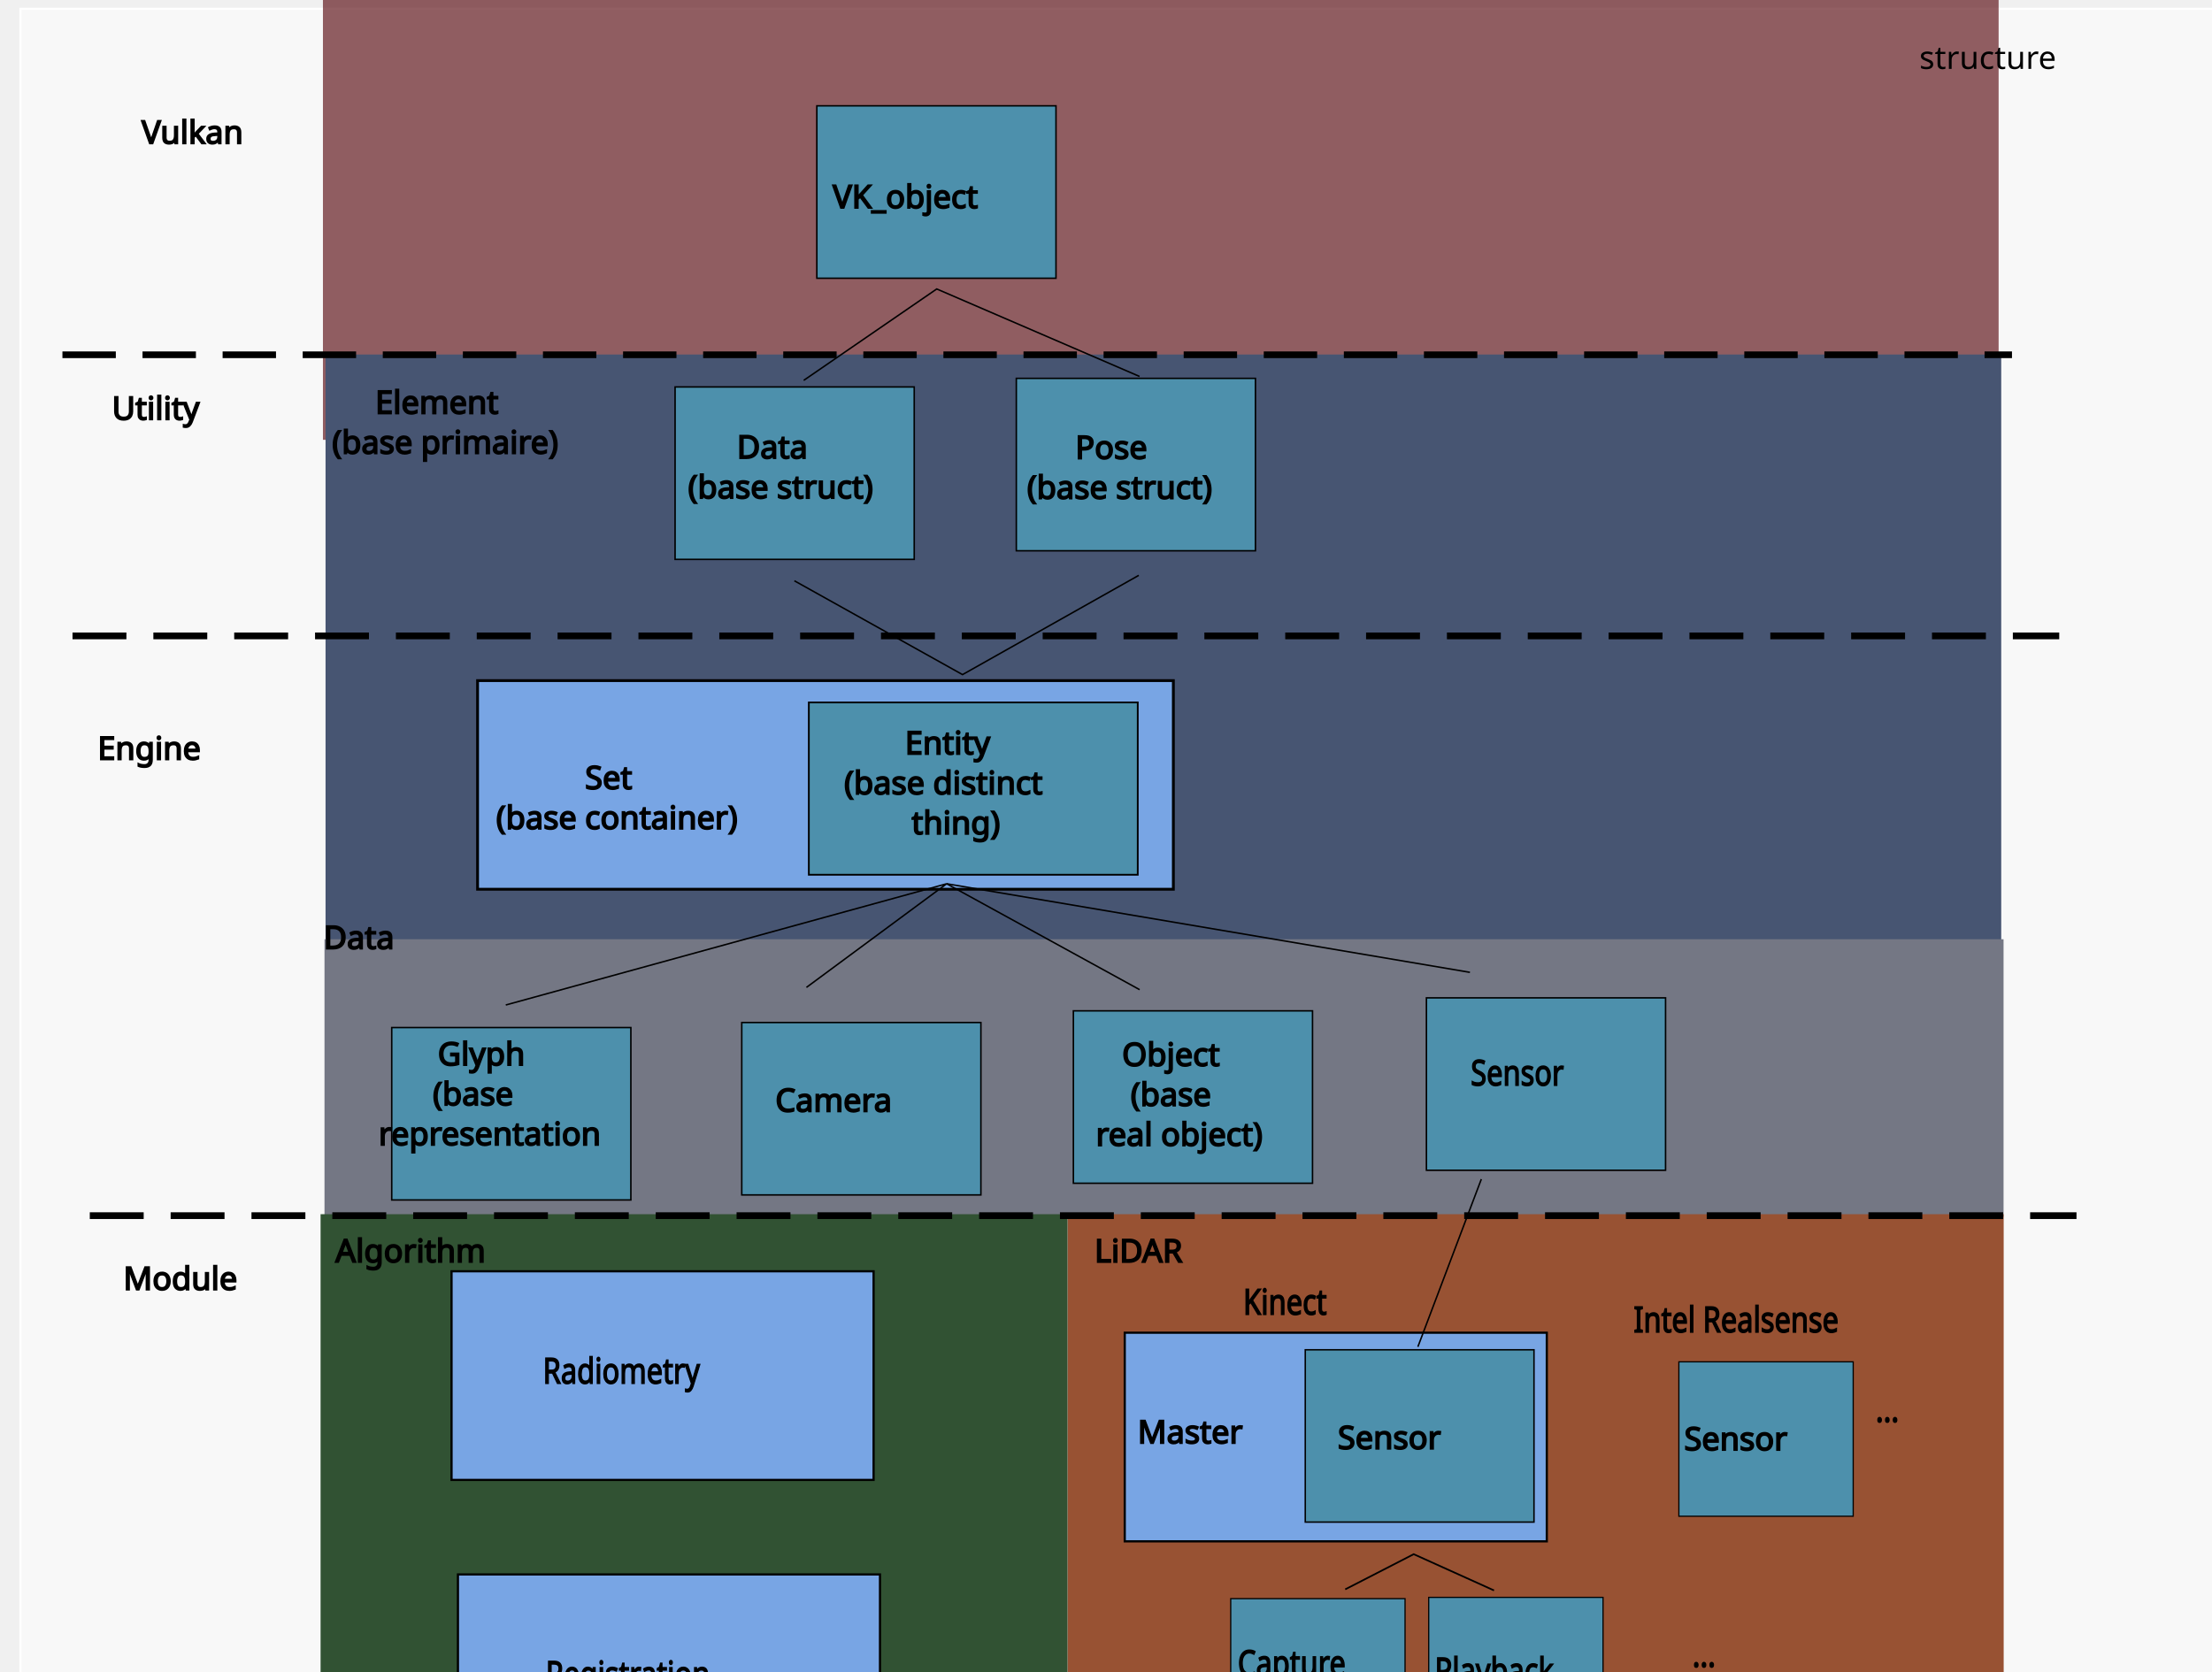
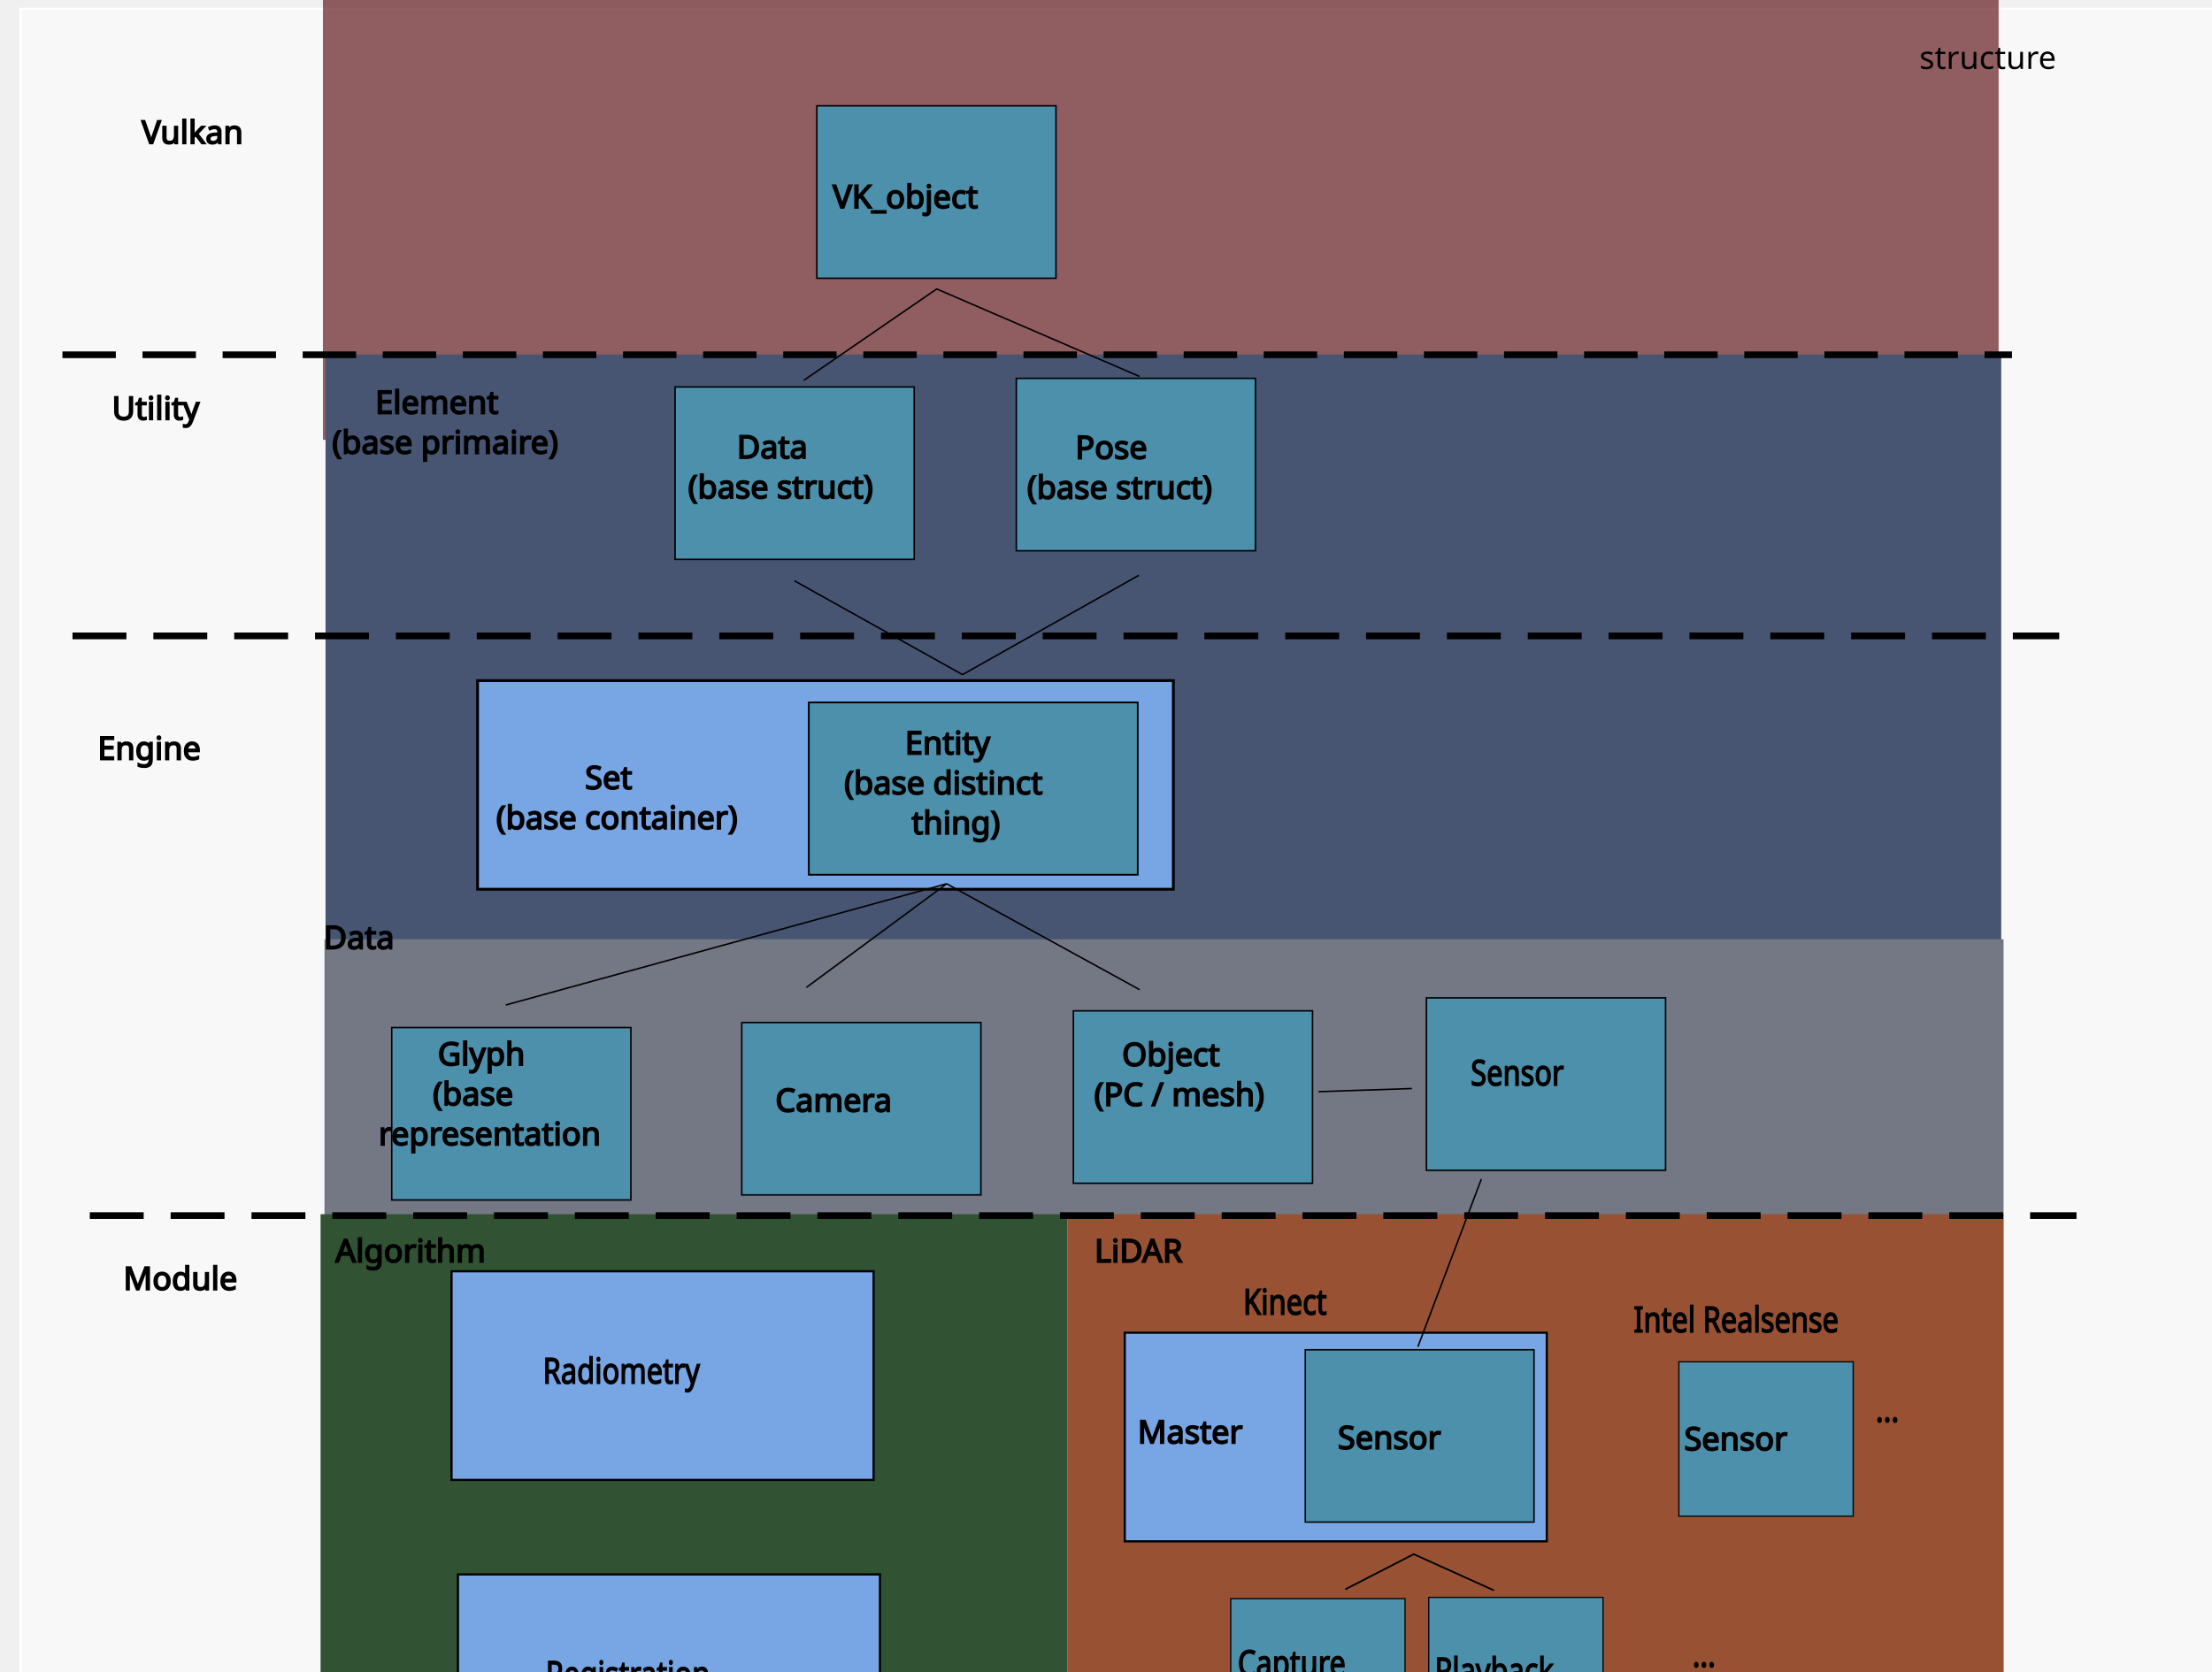
<svg xmlns="http://www.w3.org/2000/svg" width="390.759mm" height="295.349mm" viewBox="0 0 390.759 295.349" version="1.1" id="svg5">
  <defs id="defs2">
    <marker style="overflow:visible" id="TriangleOutL" refX="0" refY="0" orient="auto">
      <path transform="scale(0.8)" style="fill:context-stroke;fill-rule:evenodd;stroke:context-stroke;stroke-width:1pt" d="M 5.77,0 -2.88,5 V -5 Z" id="path2060" />
    </marker>
    <marker style="overflow:visible" id="TriangleInL" refX="0" refY="0" orient="auto">
      <path transform="scale(-0.8)" style="fill:context-stroke;fill-rule:evenodd;stroke:context-stroke;stroke-width:1pt" d="M 5.77,0 -2.88,5 V -5 Z" id="path2051" />
    </marker>
    <marker style="overflow:visible" id="TriangleInM" refX="0" refY="0" orient="auto">
      <path transform="scale(-0.4)" style="fill:context-stroke;fill-rule:evenodd;stroke:context-stroke;stroke-width:1pt" d="M 5.77,0 -2.88,5 V -5 Z" id="path2054" />
    </marker>
  </defs>
  <g id="layer1" transform="translate(331.2249,-3.443989)">
    <rect style="fill:#ffffff;fill-opacity:0.555;stroke:#ffffff;stroke-width:0.369" id="rect16124" width="390.389" height="323.467" x="-327.616" y="4.998" />
    <rect style="fill:#60161d;fill-opacity:0.685;stroke:none;stroke-width:7.63" id="rect33963-14" width="296.016" height="78.315" x="-274.177" y="2.835" />
    <rect style="opacity:1;fill:#475572;fill-opacity:1;stroke:none;stroke-width:8.889" id="rect33963" width="296.016" height="106.292" x="-273.715" y="66.081" />
    <rect style="fill:#747784;fill-opacity:1;stroke:none;stroke-width:6.043" id="rect33963-1" width="296.613" height="49.037" x="-273.901" y="169.394" />
    <rect style="fill:#985233;fill-opacity:1;stroke:none;stroke-width:6.794" id="rect33963-1-4-6" width="165.381" height="111.166" x="-142.648" y="217.973" />
    <rect style="fill:#315233;fill-opacity:1;stroke:none;stroke-width:6.069" id="rect33963-1-4-6-8" width="131.945" height="111.166" x="-274.593" y="217.973" />
    <text xml:space="preserve" style="font-style:normal;font-variant:normal;font-weight:normal;font-stretch:normal;font-size:5.644px;line-height:1.25;font-family:sans-serif;-inkscape-font-specification:'sans-serif, Normal';font-variant-ligatures:normal;font-variant-caps:normal;font-variant-numeric:normal;font-variant-east-asian:normal;text-align:center;text-anchor:middle;stroke:#000000;stroke-width:0.265;stroke-opacity:1" x="-248.911" y="76.522" id="text1714-6">
      <tspan style="font-style:normal;font-variant:normal;font-weight:normal;font-stretch:normal;font-size:5.644px;font-family:sans-serif;-inkscape-font-specification:'sans-serif, Normal';font-variant-ligatures:normal;font-variant-caps:normal;font-variant-numeric:normal;font-variant-east-asian:normal;text-align:center;text-anchor:middle;stroke:#000000;stroke-width:0.265;stroke-opacity:1" x="-248.911" y="76.522" id="tspan5735-0">Element</tspan>
      <tspan style="font-style:normal;font-variant:normal;font-weight:normal;font-stretch:normal;font-size:5.644px;font-family:sans-serif;-inkscape-font-specification:'sans-serif, Normal';font-variant-ligatures:normal;font-variant-caps:normal;font-variant-numeric:normal;font-variant-east-asian:normal;text-align:center;text-anchor:middle;stroke:#000000;stroke-width:0.265;stroke-opacity:1" x="-248.911" y="83.578" id="tspan2691">(base primaire)</tspan>
    </text>
    <text xml:space="preserve" style="font-style:normal;font-variant:normal;font-weight:normal;font-stretch:normal;font-size:5.644px;line-height:1.25;font-family:sans-serif;-inkscape-font-specification:'sans-serif, Normal';font-variant-ligatures:normal;font-variant-caps:normal;font-variant-numeric:normal;font-variant-east-asian:normal;text-align:center;text-anchor:middle;stroke:#000000;stroke-width:0.265;stroke-opacity:1" x="-264.151" y="171.078" id="text1714-6-9-9">
      <tspan style="font-style:normal;font-variant:normal;font-weight:normal;font-stretch:normal;font-size:5.644px;font-family:sans-serif;-inkscape-font-specification:'sans-serif, Normal';font-variant-ligatures:normal;font-variant-caps:normal;font-variant-numeric:normal;font-variant-east-asian:normal;text-align:center;text-anchor:middle;stroke:#000000;stroke-width:0.265;stroke-opacity:1" x="-264.151" y="171.078" id="tspan5735-0-0-3">Data</tspan>
    </text>
    <rect style="fill:#78a5e4;fill-opacity:1;stroke:#000000;stroke-width:0.497;stroke-opacity:1" id="rect896-8" width="122.913" height="36.862" x="-246.859" y="123.696" />
    <rect style="fill:#4d90ac;fill-opacity:1;stroke:#000000;stroke-width:0.311;stroke-opacity:1" id="rect896" width="58.104" height="30.443" x="-188.341" y="127.553" />
    <text xml:space="preserve" style="font-style:normal;font-variant:normal;font-weight:normal;font-stretch:normal;font-size:5.644px;line-height:1.25;font-family:sans-serif;-inkscape-font-specification:'sans-serif, Normal';font-variant-ligatures:normal;font-variant-caps:normal;font-variant-numeric:normal;font-variant-east-asian:normal;text-align:center;text-anchor:middle;stroke:#000000;stroke-width:0.265;stroke-opacity:1" x="-158.693" y="136.7" id="text1714">
      <tspan style="font-style:normal;font-variant:normal;font-weight:normal;font-stretch:normal;font-size:5.644px;font-family:sans-serif;-inkscape-font-specification:'sans-serif, Normal';font-variant-ligatures:normal;font-variant-caps:normal;font-variant-numeric:normal;font-variant-east-asian:normal;text-align:center;text-anchor:middle;stroke:#000000;stroke-width:0.265;stroke-opacity:1" x="-158.693" y="136.7" id="tspan5735">Entity</tspan>
      <tspan style="font-style:normal;font-variant:normal;font-weight:normal;font-stretch:normal;font-size:5.644px;font-family:sans-serif;-inkscape-font-specification:'sans-serif, Normal';font-variant-ligatures:normal;font-variant-caps:normal;font-variant-numeric:normal;font-variant-east-asian:normal;text-align:center;text-anchor:middle;stroke:#000000;stroke-width:0.265;stroke-opacity:1" x="-158.693" y="143.756" id="tspan5782">(base distinct </tspan>
      <tspan style="font-style:normal;font-variant:normal;font-weight:normal;font-stretch:normal;font-size:5.644px;font-family:sans-serif;-inkscape-font-specification:'sans-serif, Normal';font-variant-ligatures:normal;font-variant-caps:normal;font-variant-numeric:normal;font-variant-east-asian:normal;text-align:center;text-anchor:middle;stroke:#000000;stroke-width:0.265;stroke-opacity:1" x="-158.693" y="150.811" id="tspan7902">thing)</tspan>
    </text>
    <rect style="fill:#4d90ac;fill-opacity:1;stroke:#000000;stroke-width:0.265;stroke-opacity:1" id="rect896-89" width="42.244" height="30.462" x="-141.607" y="182.042" />
    <text xml:space="preserve" style="font-style:normal;font-variant:normal;font-weight:normal;font-stretch:normal;font-size:5.644px;line-height:1.25;font-family:sans-serif;-inkscape-font-specification:'sans-serif, Normal';font-variant-ligatures:normal;font-variant-caps:normal;font-variant-numeric:normal;font-variant-east-asian:normal;text-align:center;text-anchor:middle;stroke:#000000;stroke-width:0.265;stroke-opacity:1" x="-119.238" y="191.756" id="text1714-64">
      <tspan id="tspan1712-3" style="font-style:normal;font-variant:normal;font-weight:normal;font-stretch:normal;font-size:5.644px;font-family:sans-serif;-inkscape-font-specification:'sans-serif, Normal';font-variant-ligatures:normal;font-variant-caps:normal;font-variant-numeric:normal;font-variant-east-asian:normal;text-align:center;text-anchor:middle;stroke:#000000;stroke-width:0.265;stroke-opacity:1" x="-119.238" y="191.756">Object</tspan>
-       <tspan style="font-style:normal;font-variant:normal;font-weight:normal;font-stretch:normal;font-size:5.644px;font-family:sans-serif;-inkscape-font-specification:'sans-serif, Normal';font-variant-ligatures:normal;font-variant-caps:normal;font-variant-numeric:normal;font-variant-east-asian:normal;text-align:center;text-anchor:middle;stroke:#000000;stroke-width:0.265;stroke-opacity:1" x="-119.238" y="198.812" id="tspan31374">(base</tspan>
-       <tspan style="font-style:normal;font-variant:normal;font-weight:normal;font-stretch:normal;font-size:5.644px;font-family:sans-serif;-inkscape-font-specification:'sans-serif, Normal';font-variant-ligatures:normal;font-variant-caps:normal;font-variant-numeric:normal;font-variant-east-asian:normal;text-align:center;text-anchor:middle;stroke:#000000;stroke-width:0.265;stroke-opacity:1" x="-119.238" y="205.868" id="tspan31376">real object)</tspan>
+       <tspan style="font-style:normal;font-variant:normal;font-weight:normal;font-stretch:normal;font-size:5.644px;font-family:sans-serif;-inkscape-font-specification:'sans-serif, Normal';font-variant-ligatures:normal;font-variant-caps:normal;font-variant-numeric:normal;font-variant-east-asian:normal;text-align:center;text-anchor:middle;stroke:#000000;stroke-width:0.265;stroke-opacity:1" x="-119.238" y="198.812" id="tspan31376">(PC / mesh)</tspan>
    </text>
    <rect style="fill:#4d90ac;fill-opacity:1;stroke:#000000;stroke-width:0.265;stroke-opacity:1" id="rect896-89-3" width="42.244" height="30.462" x="-211.968" y="71.813" />
    <text xml:space="preserve" style="font-style:normal;font-variant:normal;font-weight:normal;font-stretch:normal;font-size:5.644px;line-height:1.25;font-family:sans-serif;-inkscape-font-specification:'sans-serif, Normal';font-variant-ligatures:normal;font-variant-caps:normal;font-variant-numeric:normal;font-variant-east-asian:normal;text-align:center;text-anchor:middle;stroke:#000000;stroke-width:0.265;stroke-opacity:1" x="-189.661" y="84.422" id="text1714-64-1">
      <tspan id="tspan1712-3-7" style="font-style:normal;font-variant:normal;font-weight:normal;font-stretch:normal;font-size:5.644px;font-family:sans-serif;-inkscape-font-specification:'sans-serif, Normal';font-variant-ligatures:normal;font-variant-caps:normal;font-variant-numeric:normal;font-variant-east-asian:normal;text-align:center;text-anchor:middle;stroke:#000000;stroke-width:0.265;stroke-opacity:1" x="-189.661" y="84.422">Data</tspan>
      <tspan style="font-style:normal;font-variant:normal;font-weight:normal;font-stretch:normal;font-size:5.644px;font-family:sans-serif;-inkscape-font-specification:'sans-serif, Normal';font-variant-ligatures:normal;font-variant-caps:normal;font-variant-numeric:normal;font-variant-east-asian:normal;text-align:center;text-anchor:middle;stroke:#000000;stroke-width:0.265;stroke-opacity:1" x="-189.661" y="91.478" id="tspan14858">(base struct)</tspan>
    </text>
    <text xml:space="preserve" style="font-style:normal;font-variant:normal;font-weight:normal;font-stretch:normal;font-size:5.644px;line-height:1.25;font-family:sans-serif;-inkscape-font-specification:'sans-serif, Normal';font-variant-ligatures:normal;font-variant-caps:normal;font-variant-numeric:normal;font-variant-east-asian:normal;text-align:center;text-anchor:middle;stroke:#000000;stroke-width:0.265;stroke-opacity:1" x="-218.575" y="142.839" id="text1714-83">
      <tspan style="font-style:normal;font-variant:normal;font-weight:normal;font-stretch:normal;font-size:5.644px;font-family:sans-serif;-inkscape-font-specification:'sans-serif, Normal';font-variant-ligatures:normal;font-variant-caps:normal;font-variant-numeric:normal;font-variant-east-asian:normal;text-align:center;text-anchor:middle;stroke:#000000;stroke-width:0.265;stroke-opacity:1" x="-218.575" y="142.839" id="tspan4414">Set</tspan>
      <tspan style="font-style:normal;font-variant:normal;font-weight:normal;font-stretch:normal;font-size:5.644px;font-family:sans-serif;-inkscape-font-specification:'sans-serif, Normal';font-variant-ligatures:normal;font-variant-caps:normal;font-variant-numeric:normal;font-variant-east-asian:normal;text-align:center;text-anchor:middle;stroke:#000000;stroke-width:0.265;stroke-opacity:1" x="-218.575" y="149.895" id="tspan4418">(base container)</tspan>
    </text>
    <rect style="fill:#78a5e4;fill-opacity:1;stroke:#000000;stroke-width:0.387;stroke-opacity:1" id="rect896-8-6" width="74.557" height="36.862" x="-132.535" y="238.911" />
    <rect style="fill:#78a5e4;fill-opacity:1;stroke:#000000;stroke-width:0.387;stroke-opacity:1" id="rect896-8-6-6" width="74.557" height="36.862" x="-251.459" y="228.058" />
    <rect style="fill:#4d90ac;fill-opacity:1;stroke:#000000;stroke-width:0.259;stroke-opacity:1" id="rect896-9" width="40.404" height="30.443" x="-100.643" y="241.927" />
    <text xml:space="preserve" style="font-style:normal;font-variant:normal;font-weight:normal;font-stretch:normal;font-size:5.644px;line-height:1.25;font-family:sans-serif;-inkscape-font-specification:'sans-serif, Normal';font-variant-ligatures:normal;font-variant-caps:normal;font-variant-numeric:normal;font-variant-east-asian:normal;text-align:center;text-anchor:middle;stroke:#000000;stroke-width:0.265;stroke-opacity:1" x="-82.122" y="259.436" id="text1714-4">
      <tspan style="font-style:normal;font-variant:normal;font-weight:normal;font-stretch:normal;font-size:5.644px;font-family:sans-serif;-inkscape-font-specification:'sans-serif, Normal';font-variant-ligatures:normal;font-variant-caps:normal;font-variant-numeric:normal;font-variant-east-asian:normal;text-align:center;text-anchor:middle;stroke:#000000;stroke-width:0.265;stroke-opacity:1" x="-82.122" y="259.436" id="tspan7902-6">Sensor</tspan>
    </text>
    <text xml:space="preserve" style="font-style:normal;font-variant:normal;font-weight:normal;font-stretch:normal;font-size:5.644px;line-height:1.25;font-family:sans-serif;-inkscape-font-specification:'sans-serif, Normal';font-variant-ligatures:normal;font-variant-caps:normal;font-variant-numeric:normal;font-variant-east-asian:normal;text-align:center;text-anchor:middle;stroke:#000000;stroke-width:0.265;stroke-opacity:1" x="-117.307" y="258.442" id="text1714-83-4">
      <tspan style="font-style:normal;font-variant:normal;font-weight:normal;font-stretch:normal;font-size:5.644px;font-family:sans-serif;-inkscape-font-specification:'sans-serif, Normal';font-variant-ligatures:normal;font-variant-caps:normal;font-variant-numeric:normal;font-variant-east-asian:normal;text-align:center;text-anchor:middle;stroke:#000000;stroke-width:0.265;stroke-opacity:1" x="-117.307" y="258.442" id="tspan4418-2">Master</tspan>
    </text>
    <rect style="fill:#4d90ac;fill-opacity:1;stroke:#000000;stroke-width:0.265;stroke-opacity:1" id="rect896-1-5" width="42.244" height="30.462" x="-186.925" y="22.142" />
    <text xml:space="preserve" style="font-style:normal;font-variant:normal;font-weight:normal;font-stretch:normal;font-size:5.644px;line-height:1.25;font-family:sans-serif;-inkscape-font-specification:'sans-serif, Normal';font-variant-ligatures:normal;font-variant-caps:normal;font-variant-numeric:normal;font-variant-east-asian:normal;stroke:#000000;stroke-width:0.265;stroke-opacity:1" x="-184.121" y="40.194" id="text1714-7-9">
      <tspan id="tspan1712-5-7" style="font-style:normal;font-variant:normal;font-weight:normal;font-stretch:normal;font-size:5.644px;font-family:sans-serif;-inkscape-font-specification:'sans-serif, Normal';font-variant-ligatures:normal;font-variant-caps:normal;font-variant-numeric:normal;font-variant-east-asian:normal;stroke:#000000;stroke-width:0.265;stroke-opacity:1" x="-184.121" y="40.194">VK_object</tspan>
    </text>
    <rect style="fill:#4d90ac;fill-opacity:1;stroke:#000000;stroke-width:0.265;stroke-opacity:1" id="rect896-17" width="42.244" height="30.462" x="-262.024" y="184.995" />
    <text xml:space="preserve" style="font-style:normal;font-variant:normal;font-weight:normal;font-stretch:normal;font-size:5.644px;line-height:1.25;font-family:sans-serif;-inkscape-font-specification:'sans-serif, Normal';font-variant-ligatures:normal;font-variant-caps:normal;font-variant-numeric:normal;font-variant-east-asian:normal;text-align:center;text-anchor:middle;stroke:#000000;stroke-width:0.265;stroke-opacity:1" x="-241.048" y="191.654" id="text1714-8">
      <tspan id="tspan1712-57" style="font-style:normal;font-variant:normal;font-weight:normal;font-stretch:normal;font-size:5.644px;font-family:sans-serif;-inkscape-font-specification:'sans-serif, Normal';font-variant-ligatures:normal;font-variant-caps:normal;font-variant-numeric:normal;font-variant-east-asian:normal;text-align:center;text-anchor:middle;stroke:#000000;stroke-width:0.265;stroke-opacity:1" x="-241.048" y="191.654">Glyph</tspan>
      <tspan style="font-style:normal;font-variant:normal;font-weight:normal;font-stretch:normal;font-size:5.644px;font-family:sans-serif;-inkscape-font-specification:'sans-serif, Normal';font-variant-ligatures:normal;font-variant-caps:normal;font-variant-numeric:normal;font-variant-east-asian:normal;text-align:center;text-anchor:middle;stroke:#000000;stroke-width:0.265;stroke-opacity:1" x="-241.048" y="198.71" id="tspan20344">(base  </tspan>
      <tspan style="font-style:normal;font-variant:normal;font-weight:normal;font-stretch:normal;font-size:5.644px;font-family:sans-serif;-inkscape-font-specification:'sans-serif, Normal';font-variant-ligatures:normal;font-variant-caps:normal;font-variant-numeric:normal;font-variant-east-asian:normal;text-align:center;text-anchor:middle;stroke:#000000;stroke-width:0.265;stroke-opacity:1" x="-241.048" y="205.765" id="tspan23356">representation</tspan>
    </text>
    <rect style="fill:#4d90ac;fill-opacity:1;stroke:#000000;stroke-width:0.265;stroke-opacity:1" id="rect896-17-4-1-6" width="42.244" height="30.462" x="-79.24" y="179.748" />
    <text xml:space="preserve" style="font-style:normal;font-variant:normal;font-weight:normal;font-stretch:normal;font-size:5.644px;line-height:1.25;font-family:sans-serif;-inkscape-font-specification:'sans-serif, Normal';font-variant-ligatures:normal;font-variant-caps:normal;font-variant-numeric:normal;font-variant-east-asian:normal;text-align:center;text-anchor:middle;stroke:#000000;stroke-width:0.214;stroke-opacity:1" x="-66.37" y="176.117" id="text1714-8-1" transform="scale(0.9022003,1.108401)">
      <tspan style="font-style:normal;font-variant:normal;font-weight:normal;font-stretch:normal;font-size:5.644px;font-family:sans-serif;-inkscape-font-specification:'sans-serif, Normal';font-variant-ligatures:normal;font-variant-caps:normal;font-variant-numeric:normal;font-variant-east-asian:normal;text-align:center;text-anchor:middle;stroke:#000000;stroke-width:0.214;stroke-opacity:1" x="-66.37" y="176.117" id="tspan25914">Sensor</tspan>
    </text>
    <rect style="fill:#4d90ac;fill-opacity:1;stroke:#000000;stroke-width:0.214;stroke-opacity:1" id="rect896-17-4-6" width="30.795" height="27.282" x="-113.812" y="285.896" />
    <text xml:space="preserve" style="font-style:normal;font-variant:normal;font-weight:normal;font-stretch:normal;font-size:5.644px;line-height:1.25;font-family:sans-serif;-inkscape-font-specification:'sans-serif, Normal';font-variant-ligatures:normal;font-variant-caps:normal;font-variant-numeric:normal;font-variant-east-asian:normal;text-align:center;text-anchor:middle;stroke:#000000;stroke-width:0.214;stroke-opacity:1" x="-109.073" y="270.221" id="text1714-8-1-5" transform="scale(0.9022003,1.108401)">
      <tspan style="font-style:normal;font-variant:normal;font-weight:normal;font-stretch:normal;font-size:5.644px;font-family:sans-serif;-inkscape-font-specification:'sans-serif, Normal';font-variant-ligatures:normal;font-variant-caps:normal;font-variant-numeric:normal;font-variant-east-asian:normal;text-align:center;text-anchor:middle;stroke:#000000;stroke-width:0.214;stroke-opacity:1" x="-109.073" y="270.221" id="tspan25914-7">Capture</tspan>
      <tspan style="font-style:normal;font-variant:normal;font-weight:normal;font-stretch:normal;font-size:5.644px;font-family:sans-serif;-inkscape-font-specification:'sans-serif, Normal';font-variant-ligatures:normal;font-variant-caps:normal;font-variant-numeric:normal;font-variant-east-asian:normal;text-align:center;text-anchor:middle;stroke:#000000;stroke-width:0.214;stroke-opacity:1" x="-109.073" y="277.276" id="tspan7703">sensor</tspan>
    </text>
    <text xml:space="preserve" style="font-style:normal;font-variant:normal;font-weight:normal;font-stretch:normal;font-size:5.644px;line-height:1.25;font-family:sans-serif;-inkscape-font-specification:'sans-serif, Normal';font-variant-ligatures:normal;font-variant-caps:normal;font-variant-numeric:normal;font-variant-east-asian:normal;text-align:center;text-anchor:middle;stroke:#000000;stroke-width:0.214;stroke-opacity:1" x="-111.855" y="212.643" id="text1714-8-1-5-8" transform="scale(0.9022003,1.108401)">
      <tspan style="font-style:normal;font-variant:normal;font-weight:normal;font-stretch:normal;font-size:5.644px;font-family:sans-serif;-inkscape-font-specification:'sans-serif, Normal';font-variant-ligatures:normal;font-variant-caps:normal;font-variant-numeric:normal;font-variant-east-asian:normal;text-align:center;text-anchor:middle;stroke:#000000;stroke-width:0.214;stroke-opacity:1" x="-111.855" y="212.643" id="tspan25914-7-8">Kinect</tspan>
    </text>
    <text xml:space="preserve" style="font-style:normal;font-variant:normal;font-weight:normal;font-stretch:normal;font-size:5.644px;line-height:1.25;font-family:sans-serif;-inkscape-font-specification:'sans-serif, Normal';font-variant-ligatures:normal;font-variant-caps:normal;font-variant-numeric:normal;font-variant-east-asian:normal;text-align:center;text-anchor:middle;stroke:#000000;stroke-width:0.214;stroke-opacity:1" x="-241.79" y="223.628" id="text1714-8-1-5-8-8" transform="scale(0.9022003,1.108401)">
      <tspan style="font-style:normal;font-variant:normal;font-weight:normal;font-stretch:normal;font-size:5.644px;font-family:sans-serif;-inkscape-font-specification:'sans-serif, Normal';font-variant-ligatures:normal;font-variant-caps:normal;font-variant-numeric:normal;font-variant-east-asian:normal;text-align:center;text-anchor:middle;stroke:#000000;stroke-width:0.214;stroke-opacity:1" x="-241.79" y="223.628" id="tspan25914-7-8-3">Radiometry</tspan>
    </text>
    <rect style="fill:#78a5e4;fill-opacity:1;stroke:#000000;stroke-width:0.387;stroke-opacity:1" id="rect896-8-6-6-8" width="74.557" height="36.862" x="-250.328" y="281.619" />
    <text xml:space="preserve" style="font-style:normal;font-variant:normal;font-weight:normal;font-stretch:normal;font-size:5.644px;line-height:1.25;font-family:sans-serif;-inkscape-font-specification:'sans-serif, Normal';font-variant-ligatures:normal;font-variant-caps:normal;font-variant-numeric:normal;font-variant-east-asian:normal;text-align:center;text-anchor:middle;stroke:#000000;stroke-width:0.214;stroke-opacity:1" x="-240.536" y="271.951" id="text1714-8-1-5-8-8-3" transform="scale(0.9022003,1.108401)">
      <tspan style="font-style:normal;font-variant:normal;font-weight:normal;font-stretch:normal;font-size:5.644px;font-family:sans-serif;-inkscape-font-specification:'sans-serif, Normal';font-variant-ligatures:normal;font-variant-caps:normal;font-variant-numeric:normal;font-variant-east-asian:normal;text-align:center;text-anchor:middle;stroke:#000000;stroke-width:0.214;stroke-opacity:1" x="-240.536" y="271.951" id="tspan25914-7-8-3-3">Registration</tspan>
    </text>
    <rect style="fill:#4d90ac;fill-opacity:1;stroke:#000000;stroke-width:0.214;stroke-opacity:1" id="rect896-17-4-9" width="30.795" height="27.282" x="-78.836" y="285.672" />
    <text xml:space="preserve" style="font-style:normal;font-variant:normal;font-weight:normal;font-stretch:normal;font-size:5.644px;line-height:1.25;font-family:sans-serif;-inkscape-font-specification:'sans-serif, Normal';font-variant-ligatures:normal;font-variant-caps:normal;font-variant-numeric:normal;font-variant-east-asian:normal;text-align:center;text-anchor:middle;stroke:#000000;stroke-width:0.214;stroke-opacity:1" x="-69.427" y="271.4" id="text1714-8-1-6" transform="scale(0.9022003,1.108401)">
      <tspan style="font-style:normal;font-variant:normal;font-weight:normal;font-stretch:normal;font-size:5.644px;font-family:sans-serif;-inkscape-font-specification:'sans-serif, Normal';font-variant-ligatures:normal;font-variant-caps:normal;font-variant-numeric:normal;font-variant-east-asian:normal;text-align:center;text-anchor:middle;stroke:#000000;stroke-width:0.214;stroke-opacity:1" x="-69.427" y="271.4" id="tspan25914-410">Playback</tspan>
      <tspan style="font-style:normal;font-variant:normal;font-weight:normal;font-stretch:normal;font-size:5.644px;font-family:sans-serif;-inkscape-font-specification:'sans-serif, Normal';font-variant-ligatures:normal;font-variant-caps:normal;font-variant-numeric:normal;font-variant-east-asian:normal;text-align:center;text-anchor:middle;stroke:#000000;stroke-width:0.214;stroke-opacity:1" x="-69.427" y="278.456" id="tspan8719">sensor</tspan>
    </text>
    <rect style="fill:#4d90ac;fill-opacity:1;stroke:#000000;stroke-width:0.214;stroke-opacity:1" id="rect896-17-4-42" width="30.795" height="27.282" x="-34.645" y="244.056" />
    <text xml:space="preserve" style="font-style:normal;font-variant:normal;font-weight:normal;font-stretch:normal;font-size:5.644px;line-height:1.25;font-family:sans-serif;-inkscape-font-specification:'sans-serif, Normal';font-variant-ligatures:normal;font-variant-caps:normal;font-variant-numeric:normal;font-variant-east-asian:normal;text-align:center;text-anchor:middle;stroke:#000000;stroke-width:0.214;stroke-opacity:1" x="-23.509" y="215.453" id="text1714-8-1-2" transform="scale(0.9022003,1.108401)">
      <tspan style="font-style:normal;font-variant:normal;font-weight:normal;font-stretch:normal;font-size:5.644px;font-family:sans-serif;-inkscape-font-specification:'sans-serif, Normal';font-variant-ligatures:normal;font-variant-caps:normal;font-variant-numeric:normal;font-variant-east-asian:normal;text-align:center;text-anchor:middle;stroke:#000000;stroke-width:0.214;stroke-opacity:1" x="-23.509" y="215.453" id="tspan18100">Intel Realsense</tspan>
    </text>
    <text xml:space="preserve" style="font-style:normal;font-variant:normal;font-weight:normal;font-stretch:normal;font-size:5.644px;line-height:1.25;font-family:sans-serif;-inkscape-font-specification:'sans-serif, Normal';font-variant-ligatures:normal;font-variant-caps:normal;font-variant-numeric:normal;font-variant-east-asian:normal;text-align:center;text-anchor:middle;stroke:#000000;stroke-width:0.214;stroke-opacity:1" x="6.082" y="229.748" id="text1714-8-1-2-8" transform="scale(0.9022003,1.108401)">
      <tspan style="font-style:normal;font-variant:normal;font-weight:normal;font-stretch:normal;font-size:5.644px;font-family:sans-serif;-inkscape-font-specification:'sans-serif, Normal';font-variant-ligatures:normal;font-variant-caps:normal;font-variant-numeric:normal;font-variant-east-asian:normal;text-align:center;text-anchor:middle;stroke:#000000;stroke-width:0.214;stroke-opacity:1" x="6.082" y="229.748" id="tspan25914-41-9">...</tspan>
    </text>
    <text xml:space="preserve" style="font-style:normal;font-variant:normal;font-weight:normal;font-stretch:normal;font-size:5.644px;line-height:1.25;font-family:sans-serif;-inkscape-font-specification:'sans-serif, Normal';font-variant-ligatures:normal;font-variant-caps:normal;font-variant-numeric:normal;font-variant-east-asian:normal;text-align:center;text-anchor:middle;stroke:#000000;stroke-width:0.214;stroke-opacity:1" x="-29.81" y="268.796" id="text1714-8-1-2-8-8" transform="scale(0.9022003,1.108401)">
      <tspan style="font-style:normal;font-variant:normal;font-weight:normal;font-stretch:normal;font-size:5.644px;font-family:sans-serif;-inkscape-font-specification:'sans-serif, Normal';font-variant-ligatures:normal;font-variant-caps:normal;font-variant-numeric:normal;font-variant-east-asian:normal;text-align:center;text-anchor:middle;stroke:#000000;stroke-width:0.214;stroke-opacity:1" x="-29.81" y="268.796" id="tspan25914-41-9-6">...</tspan>
    </text>
    <rect style="fill:#4d90ac;fill-opacity:1;stroke:#000000;stroke-width:0.265;stroke-opacity:1" id="rect896-17-4-1" width="42.244" height="30.462" x="-200.189" y="184.105" />
    <text xml:space="preserve" style="font-style:normal;font-variant:normal;font-weight:normal;font-stretch:normal;font-size:5.644px;line-height:1.25;font-family:sans-serif;-inkscape-font-specification:'sans-serif, Normal';font-variant-ligatures:normal;font-variant-caps:normal;font-variant-numeric:normal;font-variant-east-asian:normal;stroke:#000000;stroke-width:0.265;stroke-opacity:1" x="-194.249" y="199.835" id="text1714-8-1-7">
      <tspan id="tspan1712-57-8-5" style="font-style:normal;font-variant:normal;font-weight:normal;font-stretch:normal;font-size:5.644px;font-family:sans-serif;-inkscape-font-specification:'sans-serif, Normal';font-variant-ligatures:normal;font-variant-caps:normal;font-variant-numeric:normal;font-variant-east-asian:normal;stroke:#000000;stroke-width:0.265;stroke-opacity:1" x="-194.249" y="199.835">Camera</tspan>
    </text>
    <text xml:space="preserve" style="font-style:normal;font-variant:normal;font-weight:normal;font-stretch:normal;font-size:5.644px;line-height:1.25;font-family:sans-serif;-inkscape-font-specification:'sans-serif, Normal';font-variant-ligatures:normal;font-variant-caps:normal;font-variant-numeric:normal;font-variant-east-asian:normal;stroke:#000000;stroke-width:0.265;stroke-opacity:1" x="-313.974" y="137.646" id="text10767">
      <tspan id="tspan10765" style="font-style:normal;font-variant:normal;font-weight:normal;font-stretch:normal;font-size:5.644px;font-family:sans-serif;-inkscape-font-specification:'sans-serif, Normal';font-variant-ligatures:normal;font-variant-caps:normal;font-variant-numeric:normal;font-variant-east-asian:normal;stroke:#000000;stroke-width:0.265;stroke-opacity:1" x="-313.974" y="137.646">Engine</tspan>
    </text>
    <text xml:space="preserve" style="font-style:normal;font-variant:normal;font-weight:normal;font-stretch:normal;font-size:5.644px;line-height:1.25;font-family:sans-serif;-inkscape-font-specification:'sans-serif, Normal';font-variant-ligatures:normal;font-variant-caps:normal;font-variant-numeric:normal;font-variant-east-asian:normal;stroke:#000000;stroke-width:0.265;stroke-opacity:1" x="-309.424" y="231.327" id="text10767-4">
      <tspan id="tspan10765-1" style="font-style:normal;font-variant:normal;font-weight:normal;font-stretch:normal;font-size:5.644px;font-family:sans-serif;-inkscape-font-specification:'sans-serif, Normal';font-variant-ligatures:normal;font-variant-caps:normal;font-variant-numeric:normal;font-variant-east-asian:normal;stroke:#000000;stroke-width:0.265;stroke-opacity:1" x="-309.424" y="231.327">Module</tspan>
    </text>
    <text xml:space="preserve" style="font-style:normal;font-variant:normal;font-weight:normal;font-stretch:normal;font-size:5.644px;line-height:1.25;font-family:sans-serif;-inkscape-font-specification:'sans-serif, Normal';font-variant-ligatures:normal;font-variant-caps:normal;font-variant-numeric:normal;font-variant-east-asian:normal;stroke:#000000;stroke-width:0.265;stroke-opacity:1" x="-271.974" y="226.442" id="text10767-4-3">
      <tspan id="tspan10765-1-8" style="font-style:normal;font-variant:normal;font-weight:normal;font-stretch:normal;font-size:5.644px;font-family:sans-serif;-inkscape-font-specification:'sans-serif, Normal';font-variant-ligatures:normal;font-variant-caps:normal;font-variant-numeric:normal;font-variant-east-asian:normal;stroke:#000000;stroke-width:0.265;stroke-opacity:1" x="-271.974" y="226.442">Algorithm</tspan>
    </text>
    <text xml:space="preserve" style="font-style:normal;font-variant:normal;font-weight:normal;font-stretch:normal;font-size:5.644px;line-height:1.25;font-family:sans-serif;-inkscape-font-specification:'sans-serif, Normal';font-variant-ligatures:normal;font-variant-caps:normal;font-variant-numeric:normal;font-variant-east-asian:normal;stroke:#000000;stroke-width:0.265;stroke-opacity:1" x="-137.872" y="226.45" id="text10767-4-0">
      <tspan id="tspan10765-1-4" style="font-style:normal;font-variant:normal;font-weight:normal;font-stretch:normal;font-size:5.644px;font-family:sans-serif;-inkscape-font-specification:'sans-serif, Normal';font-variant-ligatures:normal;font-variant-caps:normal;font-variant-numeric:normal;font-variant-east-asian:normal;stroke:#000000;stroke-width:0.265;stroke-opacity:1" x="-137.872" y="226.45">LiDAR</tspan>
    </text>
    <text xml:space="preserve" style="font-style:normal;font-variant:normal;font-weight:normal;font-stretch:normal;font-size:5.644px;line-height:1.25;font-family:sans-serif;-inkscape-font-specification:'sans-serif, Normal';font-variant-ligatures:normal;font-variant-caps:normal;font-variant-numeric:normal;font-variant-east-asian:normal;stroke:#000000;stroke-width:0.265;stroke-opacity:1" x="-311.437" y="77.575" id="text10767-7">
      <tspan id="tspan10765-8" style="font-style:normal;font-variant:normal;font-weight:normal;font-stretch:normal;font-size:5.644px;font-family:sans-serif;-inkscape-font-specification:'sans-serif, Normal';font-variant-ligatures:normal;font-variant-caps:normal;font-variant-numeric:normal;font-variant-east-asian:normal;stroke:#000000;stroke-width:0.265;stroke-opacity:1" x="-311.437" y="77.575">Utility</tspan>
    </text>
    <text xml:space="preserve" style="font-style:normal;font-variant:normal;font-weight:normal;font-stretch:normal;font-size:5.644px;line-height:1.25;font-family:sans-serif;-inkscape-font-specification:'sans-serif, Normal';font-variant-ligatures:normal;font-variant-caps:normal;font-variant-numeric:normal;font-variant-east-asian:normal;stroke:#000000;stroke-width:0.265;stroke-opacity:1" x="-306.212" y="28.808" id="text11761">
      <tspan id="tspan11759" style="font-style:normal;font-variant:normal;font-weight:normal;font-stretch:normal;font-size:5.644px;font-family:sans-serif;-inkscape-font-specification:'sans-serif, Normal';font-variant-ligatures:normal;font-variant-caps:normal;font-variant-numeric:normal;font-variant-east-asian:normal;stroke:#000000;stroke-width:0.265;stroke-opacity:1" x="-306.212" y="28.808">Vulkan</tspan>
    </text>
    <path style="fill:none;stroke:#000000;stroke-width:1.179;stroke-linecap:butt;stroke-linejoin:miter;stroke-miterlimit:4;stroke-dasharray:9.432, 4.716;stroke-dashoffset:0;stroke-opacity:1" d="M -320.196,66.126 H 24.2" id="path12759-5" />
    <path style="fill:none;stroke:#000000;stroke-width:1.19;stroke-linecap:butt;stroke-linejoin:miter;stroke-miterlimit:4;stroke-dasharray:9.521, 4.761;stroke-dashoffset:0;stroke-opacity:1" d="M -318.415,115.796 H 32.547" id="path12759-5-3" />
    <path style="fill:none;stroke:#000000;stroke-width:1.19;stroke-linecap:butt;stroke-linejoin:miter;stroke-miterlimit:4;stroke-dasharray:9.521, 4.761;stroke-dashoffset:0;stroke-opacity:1" d="M -315.363,218.229 H 35.598" id="path12759-5-3-7" />
    <rect style="fill:#4d90ac;fill-opacity:1;stroke:#000000;stroke-width:0.265;stroke-opacity:1" id="rect896-89-3-3" width="42.244" height="30.462" x="-151.688" y="70.293" />
    <text xml:space="preserve" style="font-style:normal;font-variant:normal;font-weight:normal;font-stretch:normal;font-size:5.644px;line-height:1.25;font-family:sans-serif;-inkscape-font-specification:'sans-serif, Normal';font-variant-ligatures:normal;font-variant-caps:normal;font-variant-numeric:normal;font-variant-east-asian:normal;text-align:center;text-anchor:middle;stroke:#000000;stroke-width:0.265;stroke-opacity:1" x="-129.766" y="84.491" id="text1714-64-1-1">
      <tspan id="tspan1712-3-7-7" style="font-style:normal;font-variant:normal;font-weight:normal;font-stretch:normal;font-size:5.644px;font-family:sans-serif;-inkscape-font-specification:'sans-serif, Normal';font-variant-ligatures:normal;font-variant-caps:normal;font-variant-numeric:normal;font-variant-east-asian:normal;text-align:center;text-anchor:middle;stroke:#000000;stroke-width:0.265;stroke-opacity:1" x="-129.766" y="84.491">Pose</tspan>
      <tspan style="font-style:normal;font-variant:normal;font-weight:normal;font-stretch:normal;font-size:5.644px;font-family:sans-serif;-inkscape-font-specification:'sans-serif, Normal';font-variant-ligatures:normal;font-variant-caps:normal;font-variant-numeric:normal;font-variant-east-asian:normal;text-align:center;text-anchor:middle;stroke:#000000;stroke-width:0.265;stroke-opacity:1" x="-129.766" y="91.547" id="tspan38986">(base struct)</tspan>
    </text>
    <text xml:space="preserve" style="font-style:normal;font-variant:normal;font-weight:normal;font-stretch:normal;font-size:5.644px;line-height:1.25;font-family:sans-serif;-inkscape-font-specification:'sans-serif, Normal';font-variant-ligatures:normal;font-variant-caps:normal;font-variant-numeric:normal;font-variant-east-asian:normal;stroke-width:0.265" x="7.832" y="15.614" id="text9625">
      <tspan id="tspan9623" style="font-style:normal;font-variant:normal;font-weight:normal;font-stretch:normal;font-size:5.644px;font-family:sans-serif;-inkscape-font-specification:'sans-serif, Normal';font-variant-ligatures:normal;font-variant-caps:normal;font-variant-numeric:normal;font-variant-east-asian:normal;stroke-width:0.265" x="7.832" y="15.614">structure</tspan>
    </text>
    <path style="fill:none;stroke:#000000;stroke-width:0.301px;stroke-linecap:butt;stroke-linejoin:miter;stroke-opacity:1" d="m -93.587,284.257 12.098,-6.215 14.189,6.402" id="path7931" />
    <path style="fill:none;stroke:#000000;stroke-width:0.265px;stroke-linecap:butt;stroke-linejoin:miter;stroke-opacity:1" d="m -190.896,106.057 29.704,16.578 31.138,-17.539" id="path11677" />
    <path style="fill:none;stroke:#000000;stroke-width:0.265px;stroke-linecap:butt;stroke-linejoin:miter;stroke-opacity:1" d="m -241.876,181.008 77.883,-21.419 -24.771,18.313" id="path30121" />
    <path style="fill:none;stroke:#000000;stroke-width:0.265px;stroke-linecap:butt;stroke-linejoin:miter;stroke-opacity:1" d="m -163.993,159.589 34.09,18.713" id="path30123" />
-     <path style="fill:none;stroke:#000000;stroke-width:0.265px;stroke-linecap:butt;stroke-linejoin:miter;stroke-opacity:1" d="m -163.993,159.589 92.437,15.652" id="path2914" />
    <path style="fill:none;stroke:#000000;stroke-width:0.265px;stroke-linecap:butt;stroke-linejoin:miter;stroke-opacity:1" d="m -69.541,211.774 -11.211,29.628" id="path3973" />
    <path style="fill:none;stroke:#000000;stroke-width:0.265px;stroke-linecap:butt;stroke-linejoin:miter;stroke-opacity:1" d="m -189.245,70.647 23.498,-16.147 35.831,15.457" id="path5632" />
    <text xml:space="preserve" style="font-style:normal;font-variant:normal;font-weight:normal;font-stretch:normal;font-size:5.644px;line-height:1.25;font-family:sans-serif;-inkscape-font-specification:'sans-serif, Normal';font-variant-ligatures:normal;font-variant-caps:normal;font-variant-numeric:normal;font-variant-east-asian:normal;text-align:center;text-anchor:middle;stroke:#000000;stroke-width:0.265;stroke-opacity:1" x="-20.919" y="259.657" id="text1714-4-4">
      <tspan style="font-style:normal;font-variant:normal;font-weight:normal;font-stretch:normal;font-size:5.644px;font-family:sans-serif;-inkscape-font-specification:'sans-serif, Normal';font-variant-ligatures:normal;font-variant-caps:normal;font-variant-numeric:normal;font-variant-east-asian:normal;text-align:center;text-anchor:middle;stroke:#000000;stroke-width:0.265;stroke-opacity:1" x="-20.919" y="259.657" id="tspan7902-6-3">Sensor</tspan>
    </text>
+     <path style="fill:none;stroke:#000000;stroke-width:0.265px;stroke-linecap:butt;stroke-linejoin:miter;stroke-opacity:1" d="m -98.308,196.324 16.501,-0.552" id="path2767" />
  </g>
</svg>
